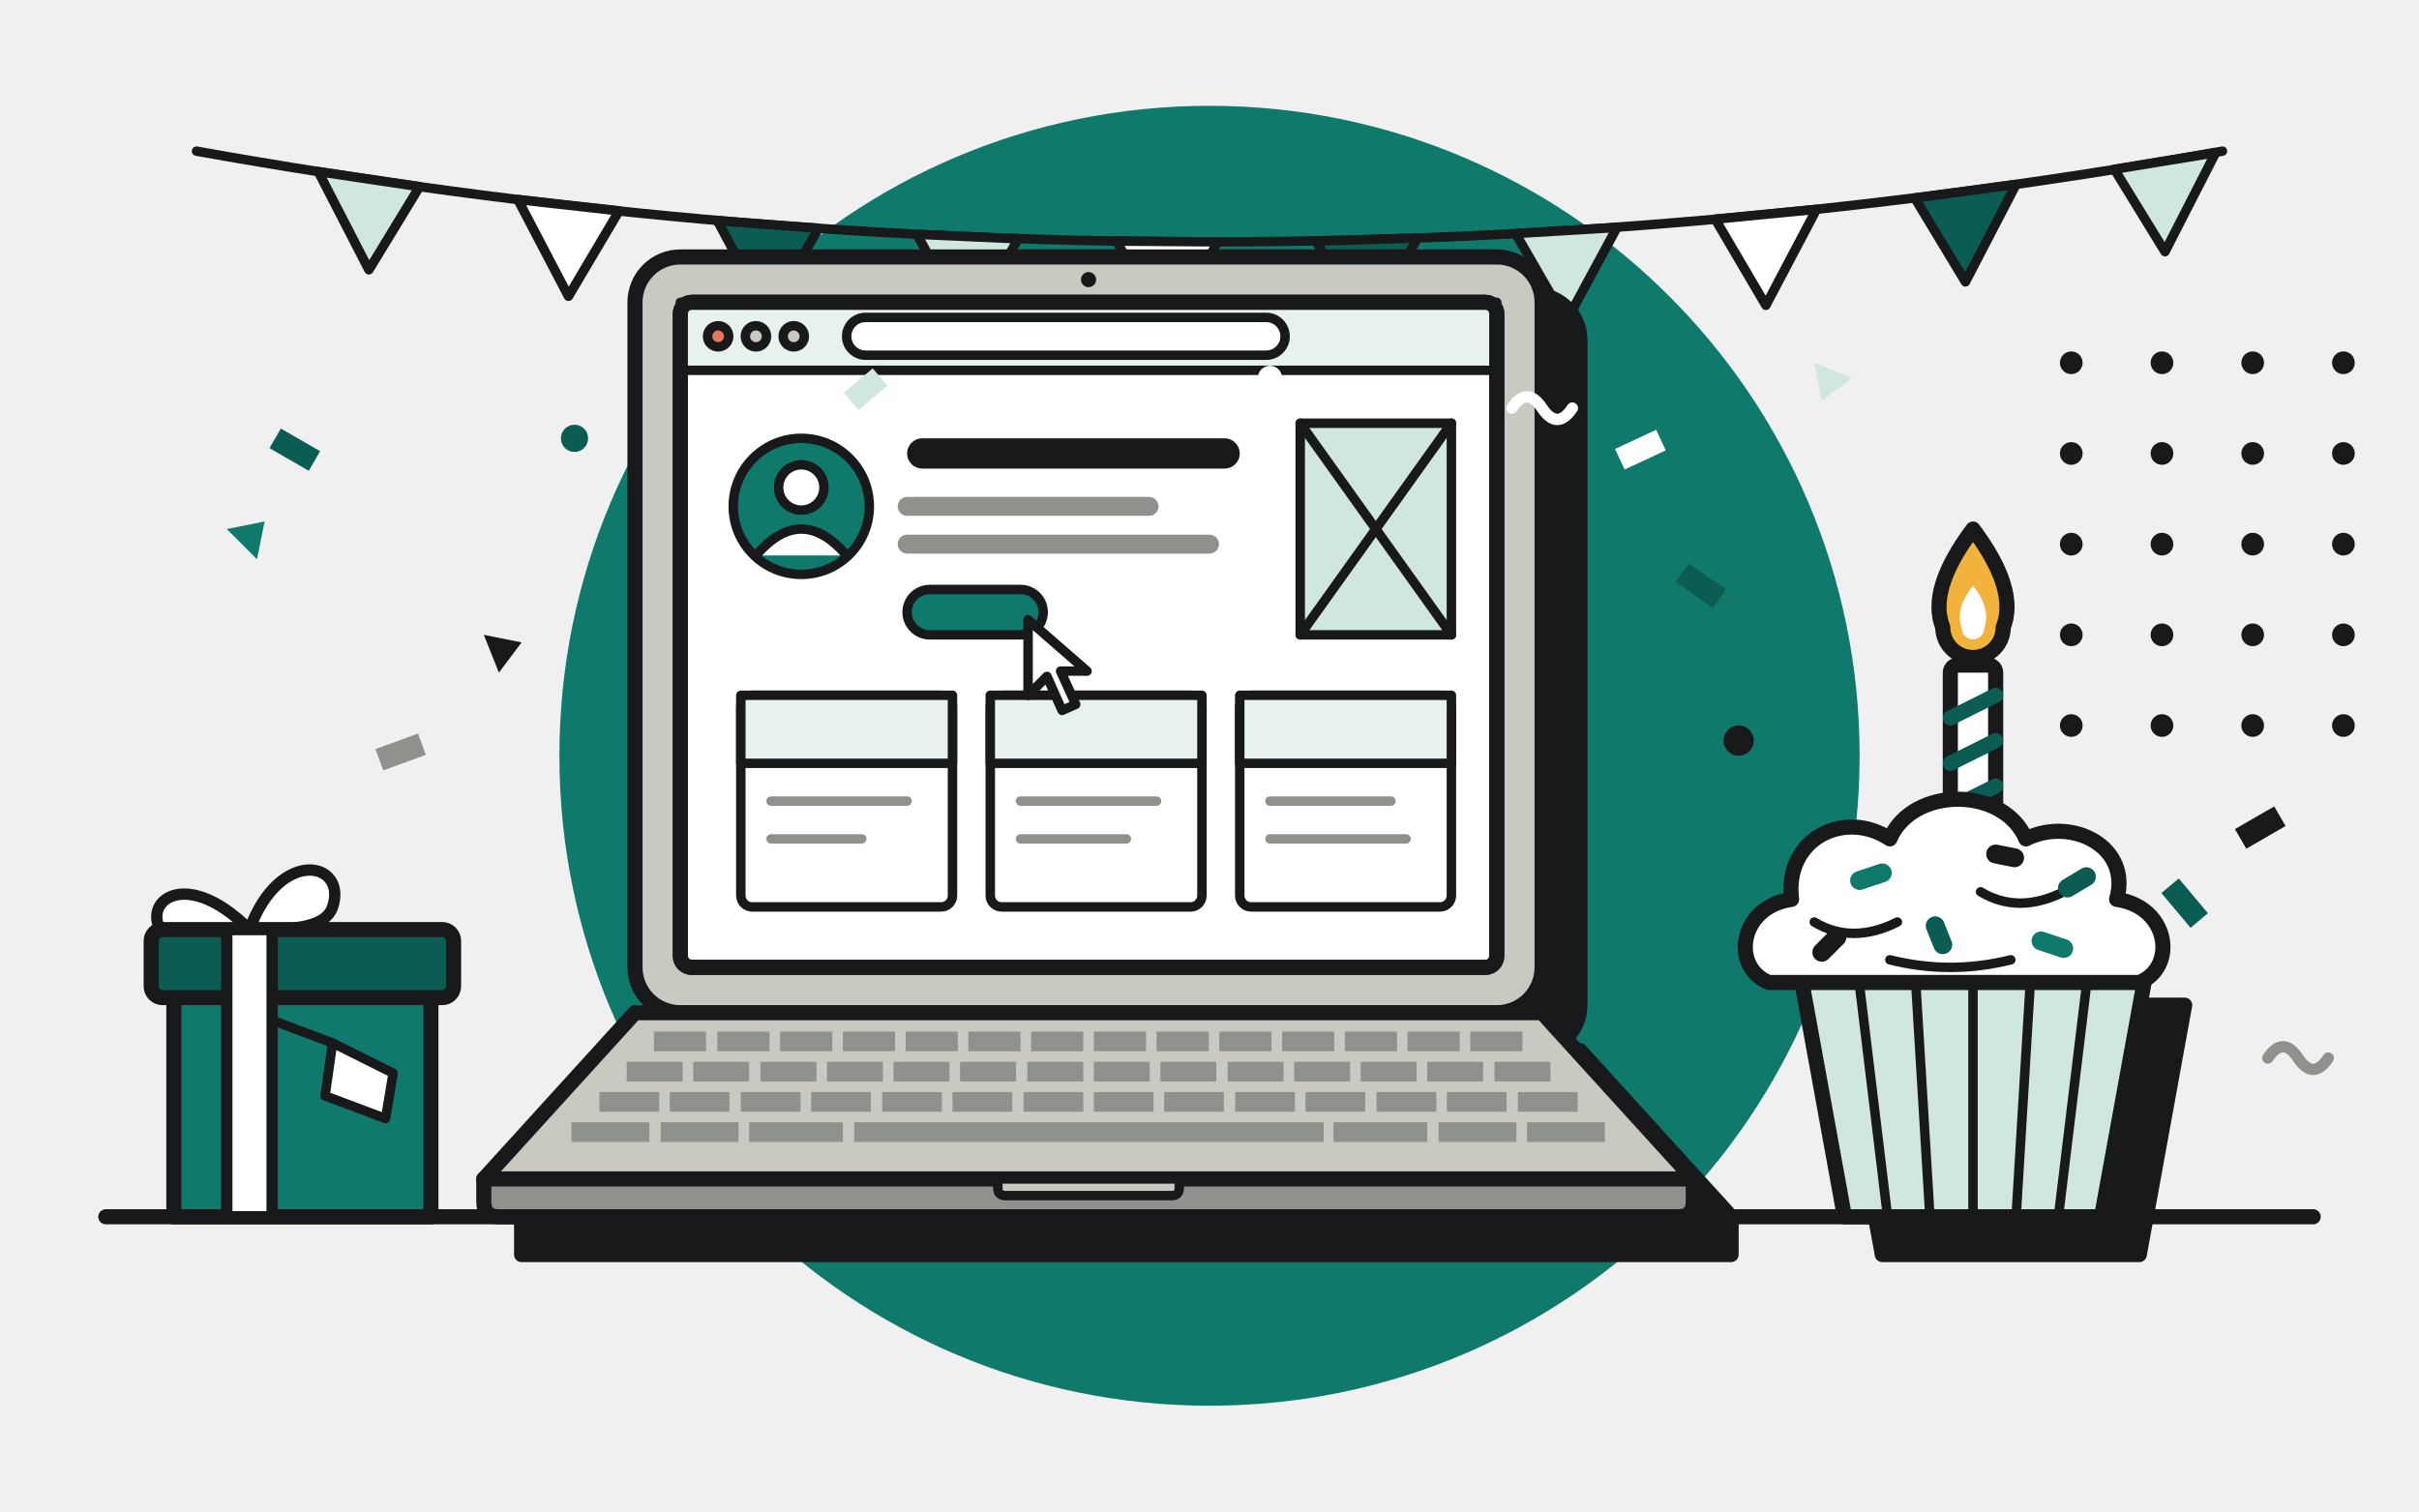
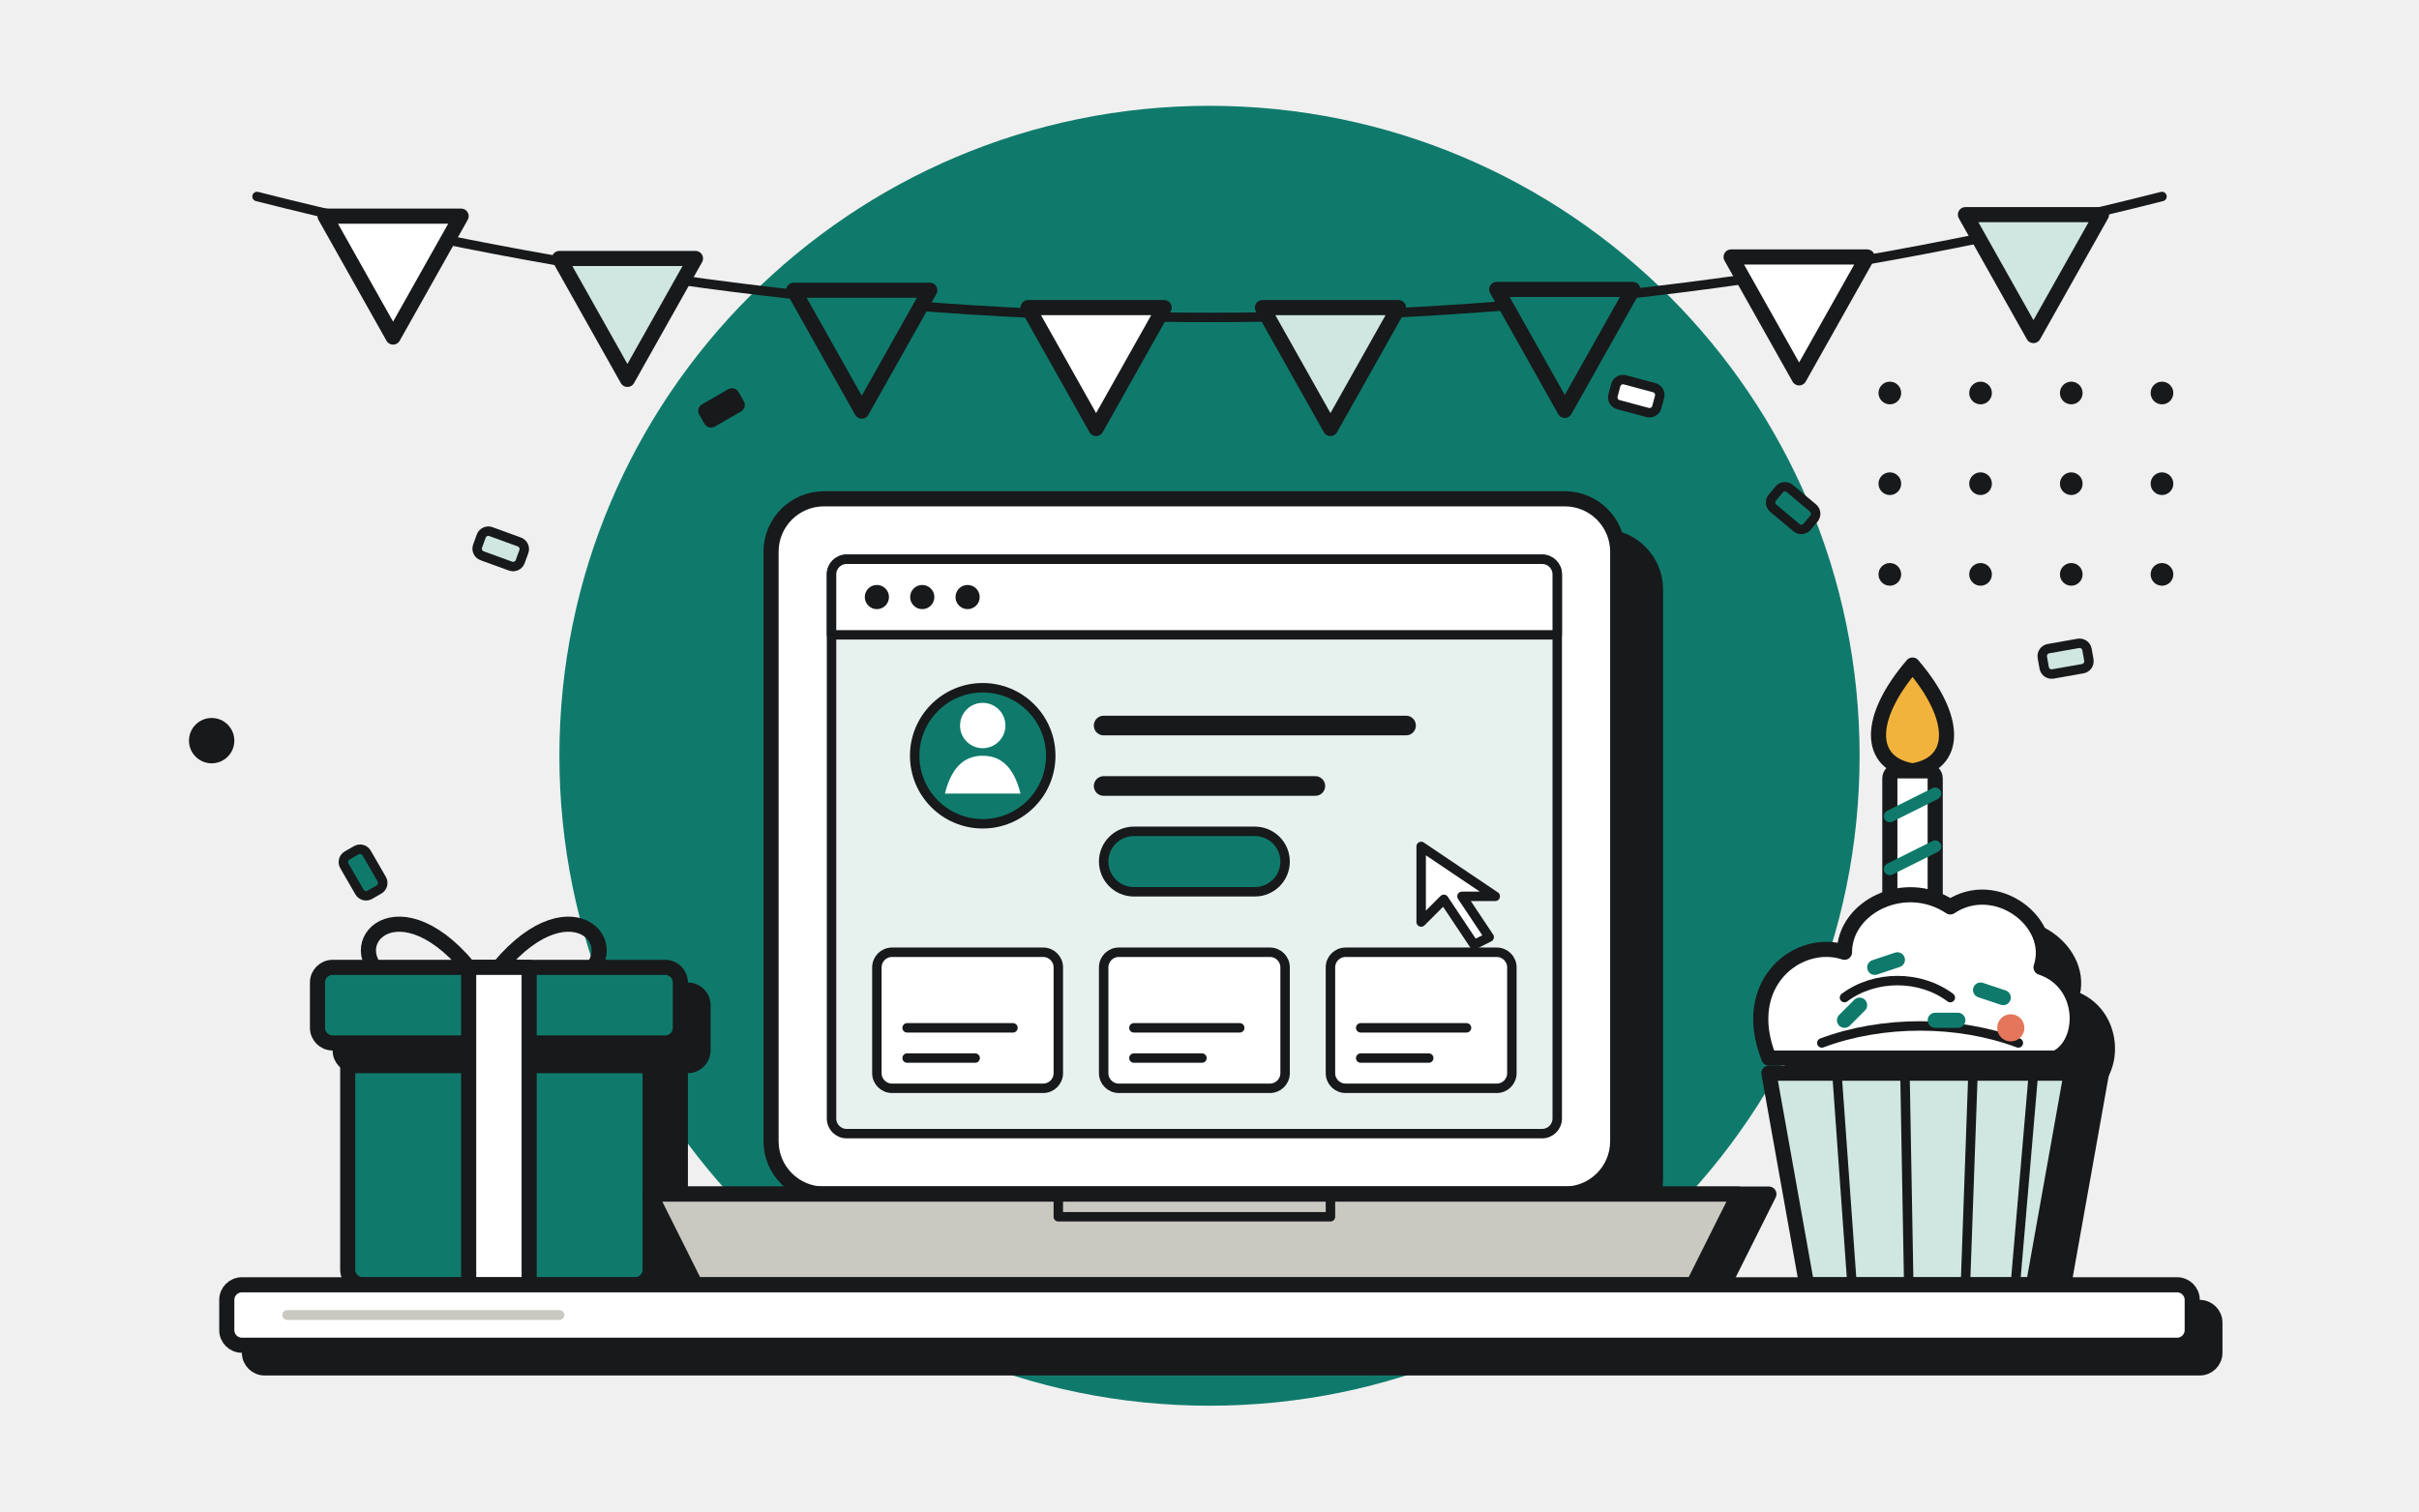
- <svg xmlns="http://www.w3.org/2000/svg" viewBox="0 0 320 200" role="img" aria-labelledby="bb-title">
-   <style>
- .bb-flame{transform-box:fill-box;transform-origin:50% 100%;animation:bb-flick 1.6s ease-in-out infinite}
- .bb-c1,.bb-c2{animation:bb-fall 9s linear infinite}
- .bb-c2{animation-delay:-4.5s}
- .bb-cur{animation:bb-cur 6s ease-in-out infinite}
- @keyframes bb-flick{0%,100%{transform:scale(1,1) rotate(0)}25%{transform:scale(.94,1.06) rotate(-3deg)}50%{transform:scale(1.04,.92) rotate(2deg)}75%{transform:scale(.97,1.04) rotate(-1deg)}}
- @keyframes bb-fall{0%{transform:translate(0,-6px);opacity:0}10%{opacity:1}85%{opacity:1}100%{transform:translate(3px,14px);opacity:0}}
- @keyframes bb-cur{0%,100%{transform:translate(0,0)}40%{transform:translate(-6px,-3px)}60%{transform:translate(-6px,-3px)}}
- @media (prefers-reduced-motion:reduce){*{animation:none!important}}
- </style>
-   <path d="M274 48h0M286 48h0M298 48h0M310 48h0M274 60h0M286 60h0M298 60h0M310 60h0M274 72h0M286 72h0M298 72h0M310 72h0M274 84h0M286 84h0M298 84h0M310 84h0M274 96h0M286 96h0M298 96h0M310 96h0" stroke="#17191B" stroke-width="3" stroke-linecap="round" />
+ <svg xmlns="http://www.w3.org/2000/svg" viewBox="0 0 320 200" role="img" aria-labelledby="bbd-t">
+   <style>.bbd-k{stroke:#17191B;stroke-width:2;stroke-linejoin:round;stroke-linecap:round}.bbd-d{stroke:#17191B;stroke-width:1.25;stroke-linejoin:round;stroke-linecap:round}.bbd-flame{transform-box:fill-box;transform-origin:50% 100%;animation:bbd-flame 1.6s ease-in-out infinite alternate}@keyframes bbd-flame{from{transform:scale(1) rotate(-4deg)}to{transform:scale(.88,1.08) rotate(4deg)}}.bbd-c{animation:bbd-fall 9s ease-in-out infinite}.bbd-c1{animation-delay:-4.5s}@keyframes bbd-fall{0%{transform:translateY(0);opacity:1}80%{transform:translateY(16px);opacity:1}100%{transform:translateY(20px);opacity:0}}.bbd-cur{animation:bbd-cur 6s ease-in-out infinite}@keyframes bbd-cur{0%,100%{transform:translate(0,0)}40%,60%{transform:translate(-22px,-6px)}}.bbd-gift{transform-box:view-box;transform-origin:66px 170px;animation:bbd-hop 5s ease-in-out infinite}@keyframes bbd-hop{0%,70%,100%{transform:translateY(0)}76%{transform:translateY(-4px)}82%{transform:translateY(0)}86%{transform:translateY(-2px)}90%{transform:translateY(0)}}@media (prefers-reduced-motion:reduce){*{animation:none!important}}</style>
  <circle cx="160" cy="100" r="86" fill="#0F7A6C" />
-   <g stroke="#17191B" stroke-width="2" stroke-linejoin="round" stroke-linecap="round">
-     <path d="M26 20Q160 44 294 20" stroke-width="1.25" fill="none" />
-     <path d="M42.1 22.7L55.5 24.7L48.8 35.7z" fill="#CFE6E1" stroke-width="1.25" />
-     <path d="M68.5 26.4L81.9 27.9L75.2 39.2z" fill="#FFFFFF" stroke-width="1.25" />
-     <path d="M94.9 29.2L108.3 30.2L101.6 41.7z" fill="#0B5C52" stroke-width="1.25" />
-     <path d="M121.3 31L134.7 31.6L128 43.3z" fill="#CFE6E1" stroke-width="1.25" />
-     <path d="M147.7 31.9L161.1 32L154.4 43.9z" fill="#FFFFFF" stroke-width="1.25" />
-     <path d="M174.1 31.9L187.5 31.5L180.8 43.7z" fill="#0B5C52" stroke-width="1.25" />
-     <path d="M200.5 30.9L213.9 30.1L207.2 42.5z" fill="#CFE6E1" stroke-width="1.25" />
-     <path d="M226.9 29L240.3 27.7L233.6 40.4z" fill="#FFFFFF" stroke-width="1.25" />
-     <path d="M253.3 26.2L266.7 24.4L260 37.3z" fill="#0B5C52" stroke-width="1.25" />
-     <path d="M279.7 22.4L293.1 20.2L286.4 33.3z" fill="#CFE6E1" stroke-width="1.25" />
-     <path d="M14 161h292" fill="none" />
-     <path d="M33 123c-9-9-15-3-11 1 3 2 8 1 11-1zM33 123c4-11 13-9 11-3-1 3-6 3-11 3z" fill="#FFFFFF" stroke-width="1.5" />
-     <rect x="23" y="131" width="34" height="30" fill="#0F7A6C" />
-     <rect x="20" y="123" width="40" height="9" rx="1.5" fill="#0B5C52" />
-     <path d="M30 123h6v38h-6z" fill="#FFFFFF" stroke-width="1.5" />
-     <path d="M44 138l8 4-1 6-8-3z" fill="#FFFFFF" stroke-width="1.25" />
-     <path d="M44 138l-8-3" stroke-width="1.25" fill="none" />
-     <rect x="89" y="39" width="120" height="100" rx="6" fill="#17191B" />
-     <path d="M89 139h120l20 22v5H69v-5z" fill="#17191B" />
-     <rect x="84" y="34" width="120" height="100" rx="6" fill="#C9C8C1" />
-     <circle cx="144" cy="37" r="1" fill="#17191B" stroke="none" />
-     <rect x="90" y="40" width="108" height="88" rx="1.5" fill="#FFFFFF" />
-     <g stroke-width="1.25">
-       <path d="M90 40h108v9H90z" fill="#E7F2EF" />
-       <circle cx="95" cy="44.5" r="1.4" fill="#E4775B" />
-       <circle cx="100" cy="44.5" r="1.4" fill="#C9C8C1" />
-       <circle cx="105" cy="44.5" r="1.4" fill="#C9C8C1" />
-       <rect x="112" y="42" width="58" height="5" rx="2.5" fill="#FFFFFF" />
-       <circle cx="106" cy="67" r="9" fill="#0F7A6C" />
-       <path d="M100 73.5q6-7 12 0" fill="#FFFFFF" />
-       <circle cx="106" cy="64.5" r="3" fill="#FFFFFF" />
-       <rect x="120" y="58" width="44" height="4" rx="2" fill="#17191B" stroke="none" />
-       <path d="M120 67h32M120 72h40" stroke="#8F918C" stroke-width="2.5" />
-       <rect x="120" y="78" width="18" height="6" rx="3" fill="#0F7A6C" />
-       <rect x="172" y="56" width="20" height="28" fill="#CFE6E1" />
-       <path d="M172 56l20 28M192 56l-20 28" fill="none" />
-       <rect x="98" y="92" width="28" height="28" rx="1.5" fill="#FFFFFF" />
-       <path d="M98 92h28v9H98z" fill="#E7F2EF" />
-       <path d="M102 106h18M102 111h12" stroke="#8F918C" fill="none" />
-       <rect x="131" y="92" width="28" height="28" rx="1.5" fill="#FFFFFF" />
-       <path d="M131 92h28v9h-28z" fill="#E7F2EF" />
-       <path d="M135 106h18M135 111h14" stroke="#8F918C" fill="none" />
-       <rect x="164" y="92" width="28" height="28" rx="1.5" fill="#FFFFFF" />
-       <path d="M164 92h28v9h-28z" fill="#E7F2EF" />
-       <path d="M168 106h16M168 111h18" stroke="#8F918C" fill="none" />
-       <path class="bb-cur" d="M136 82v10l2.5-2.5 2 4.5 1.8-.8-2-4.4h3.5z" fill="#FFFFFF" />
-     </g>
-     <rect x="90" y="40" width="108" height="88" rx="1.5" fill="none" />
-     <path d="M84 134h120l20 22H64z" fill="#C9C8C1" />
-     <path d="M86.5 136.5h6.9v2.6h-6.9zM94.9 136.5h6.9v2.6h-6.9zM103.2 136.5h6.9v2.6h-6.9zM111.5 136.5h6.9v2.6h-6.9zM119.8 136.5h6.9v2.6h-6.9zM128.1 136.5h6.9v2.6h-6.9zM136.4 136.5h6.9v2.6h-6.9zM144.7 136.5h6.9v2.6h-6.9zM153 136.5h6.9v2.6h-6.9zM161.3 136.5h6.9v2.6h-6.9zM169.6 136.5h6.9v2.6h-6.9zM177.9 136.5h6.9v2.6h-6.9zM186.2 136.5h6.9v2.6h-6.9zM194.5 136.5h6.9v2.6h-6.9zM82.9 140.5h7.4v2.6h-7.4zM91.7 140.5h7.4v2.6h-7.4zM100.6 140.5h7.4v2.6h-7.4zM109.4 140.5h7.4v2.6h-7.4zM118.2 140.5h7.4v2.6h-7.4zM127 140.5h7.4v2.6h-7.4zM135.9 140.5h7.4v2.6h-7.4zM144.7 140.5h7.4v2.6h-7.4zM153.5 140.5h7.4v2.6h-7.4zM162.4 140.5h7.4v2.6h-7.4zM171.2 140.5h7.4v2.6h-7.4zM180 140.5h7.4v2.6h-7.4zM188.8 140.5h7.4v2.6h-7.4zM197.7 140.5h7.4v2.6h-7.4zM79.3 144.5h7.9v2.6h-7.9zM88.6 144.5h7.9v2.6h-7.9zM98 144.5h7.9v2.6h-7.9zM107.3 144.5h7.9v2.6h-7.9zM116.7 144.5h7.9v2.6h-7.9zM126 144.5h7.9v2.6h-7.9zM135.4 144.5h7.9v2.6h-7.9zM144.7 144.5h7.9v2.6h-7.9zM154 144.5h7.9v2.6h-7.9zM163.4 144.5h7.9v2.6h-7.9zM172.7 144.5h7.9v2.6h-7.9zM182.1 144.5h7.9v2.6h-7.9zM191.4 144.5h7.9v2.6h-7.9zM200.8 144.5h7.9v2.6h-7.9zM75.6 148.5h10.3v2.6h-10.3zM87.4 148.5h10.3v2.6h-10.3zM99.1 148.5h12.4v2.6h-12.4zM113 148.5h62.1v2.6h-62.1zM176.4 148.5h12.4v2.6h-12.4zM190.3 148.5h10.3v2.6h-10.3zM202 148.5h10.3v2.6h-10.3z" fill="#8F918C" stroke="none" />
-     <path d="M64 156h160v3q0 2-2 2H66q-2 0-2-2z" fill="#8F918C" />
-     <path d="M132 156h24v1.2q0 1-1 1h-22q-1 0-1-1z" fill="#C9C8C1" stroke-width="1.25" />
-     <path d="M243 133h46l-6 33h-34z" fill="#17191B" />
-     <rect x="258" y="88" width="6" height="24" rx="1" fill="#FFFFFF" />
-     <path d="M258 95l6-3M258 101l6-3M258 107l6-3" stroke="#0B5C52" fill="none" />
-     <path d="M261 88v-4" stroke-width="1.5" fill="none" />
-     <g class="bb-flame">
-       <path d="M261 70q6 8 4 13a4 4 0 0 1-8 0q-2-5 4-13z" fill="#F2B33D" />
-       <path d="M261 77.5q2.4 3 1.5 5.6a1.5 1.5 0 0 1-3 0q-.9-2.6 1.5-5.6z" fill="#FFFFFF" stroke="none" />
-     </g>
-     <path d="M238 128h46l-6 33h-34z" fill="#CFE6E1" />
-     <path d="M245.7 128l4 33M253.3 128l2 33M261 128v33M268.7 128l-2 33M276.3 128l-4 33" stroke-width="1.25" fill="none" />
-     <path d="M234 130c-5-2-4-10 3-11-1-8 7-12 13-8 3-7 15-7 18 0 6-3 14 1 12 8 7 1 8 9 3 11z" fill="#FFFFFF" />
-     <path d="M240 122q5 3 11 0M262 118q5 3 11 0M250 127q8 2 16 0" stroke-width="1.25" fill="none" />
-     <path d="M246 116.5l3-1M270 124.5l3 1" stroke="#0F7A6C" stroke-width="2.5" fill="none" />
-     <path d="M256 122.5l1 2.5M276 116l-2.5 1.5" stroke="#0B5C52" stroke-width="2.5" fill="none" />
-     <path d="M241 126l2-2M264 113l2.5.5" stroke="#17191B" stroke-width="2.5" fill="none" />
+   <path d="M248.5 52a1.5 1.5 0 1 0 3 0a1.5 1.5 0 1 0 -3 0M260.5 52a1.5 1.5 0 1 0 3 0a1.5 1.5 0 1 0 -3 0M272.5 52a1.5 1.5 0 1 0 3 0a1.5 1.5 0 1 0 -3 0M284.5 52a1.5 1.5 0 1 0 3 0a1.5 1.5 0 1 0 -3 0M248.5 64a1.5 1.5 0 1 0 3 0a1.5 1.5 0 1 0 -3 0M260.5 64a1.5 1.5 0 1 0 3 0a1.5 1.5 0 1 0 -3 0M272.5 64a1.5 1.5 0 1 0 3 0a1.5 1.5 0 1 0 -3 0M284.5 64a1.5 1.5 0 1 0 3 0a1.5 1.5 0 1 0 -3 0M248.5 76a1.5 1.5 0 1 0 3 0a1.5 1.5 0 1 0 -3 0M260.5 76a1.5 1.5 0 1 0 3 0a1.5 1.5 0 1 0 -3 0M272.5 76a1.5 1.5 0 1 0 3 0a1.5 1.5 0 1 0 -3 0M284.5 76a1.5 1.5 0 1 0 3 0a1.5 1.5 0 1 0 -3 0" fill="#17191B" />
+   <circle cx="28" cy="98" r="3" fill="#17191B" />
+   <path d="M34 26Q160 58 286 26" fill="none" class="bbd-d" />
+   <path d="M43 28.6L61 28.6L52 44.6Z" fill="#FFFFFF" class="bbd-k" />
+   <path d="M74 34.2L92 34.2L83 50.2Z" fill="#CFE6E1" class="bbd-k" />
+   <path d="M105 38.4L123 38.4L114 54.4Z" fill="#0F7A6C" class="bbd-k" />
+   <path d="M136 40.7L154 40.7L145 56.7Z" fill="#FFFFFF" class="bbd-k" />
+   <path d="M167 40.7L185 40.7L176 56.7Z" fill="#CFE6E1" class="bbd-k" />
+   <path d="M198 38.3L216 38.3L207 54.3Z" fill="#0F7A6C" class="bbd-k" />
+   <path d="M229 34L247 34L238 50Z" fill="#FFFFFF" class="bbd-k" />
+   <path d="M260 28.4L278 28.4L269 44.4Z" fill="#CFE6E1" class="bbd-k" />
+   <g class="bbd-c bbd-c0">
+     <rect x="64" y="70" width="6" height="3.4" rx="1" fill="#CFE6E1" class="bbd-d" transform="rotate(20 64 70)" />
  </g>
-   <g class="bb-c1" stroke="none">
-     <rect x="36" y="58" width="6" height="3" transform="rotate(30 39 59.5)" fill="#0B5C52" />
-     <path d="M64 84l5 1-3 4z" fill="#17191B" />
-     <rect x="214" y="58" width="6" height="3" transform="rotate(-25 217 59.5)" fill="#FFFFFF" />
-     <circle cx="230" cy="98" r="2" fill="#17191B" />
-     <rect x="286" y="118" width="6" height="3" transform="rotate(50 289 119.5)" fill="#0B5C52" />
-     <rect x="112" y="50" width="5" height="3" transform="rotate(-40 114.5 51.5)" fill="#CFE6E1" />
-     <path d="M300 140q2-3 4 0t4 0" stroke="#8F918C" stroke-width="1.5" fill="none" stroke-linecap="round" />
+   <g class="bbd-c bbd-c1">
+     <rect x="92" y="54" width="6" height="3.4" rx="1" fill="#17191B" transform="rotate(-30 92 54)" />
  </g>
-   <g class="bb-c2" stroke="none">
-     <rect x="50" y="98" width="6" height="3" transform="rotate(-20 53 99.5)" fill="#8F918C" />
-     <path d="M30 70l5-1-1 5z" fill="#0F7A6C" />
-     <rect x="222" y="76" width="6" height="3" transform="rotate(35 225 77.5)" fill="#0B5C52" />
-     <circle cx="76" cy="58" r="1.8" fill="#0B5C52" />
-     <path d="M240 48l5 2-4 3z" fill="#CFE6E1" />
-     <rect x="296" y="108" width="6" height="3" transform="rotate(-30 299 109.5)" fill="#17191B" />
-     <path d="M200 54q2-3 4 0t4 0" stroke="#FFFFFF" stroke-width="1.5" fill="none" stroke-linecap="round" />
-     <circle cx="168" cy="50" r="1.6" fill="#FFFFFF" />
+   <g class="bbd-c bbd-c0">
+     <rect x="236" y="64" width="6" height="3.4" rx="1" fill="#0F7A6C" class="bbd-d" transform="rotate(40 236 64)" />
  </g>
+   <g class="bbd-c bbd-c1">
+     <rect x="270" y="86" width="6" height="3.4" rx="1" fill="#CFE6E1" class="bbd-d" transform="rotate(-10 270 86)" />
+   </g>
+   <g class="bbd-c bbd-c0">
+     <rect x="214" y="50" width="6" height="3.4" rx="1" fill="#FFFFFF" class="bbd-d" transform="rotate(15 214 50)" />
+   </g>
+   <g class="bbd-c bbd-c1">
+     <rect x="48" y="112" width="6" height="3.4" rx="1" fill="#0F7A6C" class="bbd-d" transform="rotate(60 48 112)" />
+   </g>
+   <g class="bbd-gift">
+     <path d="M62 128c-10 -12 -18 -2 -10 2M66 128c10 -12 18 -2 10 2" fill="none" class="bbd-k" />
+     <rect x="50" y="140" width="40" height="34" rx="2" fill="#17191B" class="bbd-k" />
+     <rect x="46" y="136" width="40" height="34" rx="2" fill="#0F7A6C" class="bbd-k" />
+     <rect x="45" y="131" width="48" height="10" rx="2" fill="#17191B" class="bbd-k" />
+     <rect x="42" y="128" width="48" height="10" rx="2" fill="#0F7A6C" class="bbd-k" />
+     <path d="M62 128h8v42h-8Z" fill="#FFFFFF" class="bbd-k" />
+     <path d="M62 128v42M70 128v42" fill="none" class="bbd-d" />
+   </g>
+   <rect x="107" y="71" width="112" height="92" rx="7" fill="#17191B" class="bbd-k" />
+   <rect x="102" y="66" width="112" height="92" rx="7" fill="#FFFFFF" class="bbd-k" />
+   <rect x="110" y="74" width="96" height="76" rx="2" fill="#E7F2EF" class="bbd-d" />
+   <path d="M110 76a2 2 0 0 1 2 -2h92a2 2 0 0 1 2 2v8h-96Z" fill="#FFFFFF" class="bbd-d" />
+   <circle cx="116" cy="79" r="1.6" fill="#17191B" />
+   <circle cx="122" cy="79" r="1.6" fill="#17191B" />
+   <circle cx="128" cy="79" r="1.6" fill="#17191B" />
+   <circle cx="130" cy="100" r="9" fill="#0F7A6C" class="bbd-d" />
+   <path d="M125 105c1 -4 3 -5 5 -5s4 1 5 5" fill="#FFFFFF" />
+   <circle cx="130" cy="96" r="3" fill="#FFFFFF" />
+   <path d="M146 96h40M146 104h28" fill="none" stroke="#17191B" stroke-width="2.6" stroke-linecap="round" />
+   <rect x="146" y="110" width="24" height="8" rx="4" fill="#0F7A6C" class="bbd-d" />
+   <rect x="116" y="126" width="24" height="18" rx="2" fill="#FFFFFF" class="bbd-d" />
+   <path d="M120 136h14M120 140h9" fill="none" class="bbd-d" />
+   <rect x="146" y="126" width="24" height="18" rx="2" fill="#FFFFFF" class="bbd-d" />
+   <path d="M150 136h14M150 140h9" fill="none" class="bbd-d" />
+   <rect x="176" y="126" width="24" height="18" rx="2" fill="#FFFFFF" class="bbd-d" />
+   <path d="M180 136h14M180 140h9" fill="none" class="bbd-d" />
+   <path d="M188 112l0 10l3 -3l4 6l2 -1l-3.6 -5.4h4.4Z" fill="#FFFFFF" class="bbd-d bbd-cur" />
+   <path d="M86 158h144l-6 12h-132Z" fill="#17191B" class="bbd-k" transform="translate(4 0)" />
+   <path d="M86 158h144l-6 12h-132Z" fill="#C9C8C1" class="bbd-k" />
+   <path d="M140 158v3h36v-3" fill="none" class="bbd-d" />
+   <g class="bbd-flame">
+     <path d="M253 88c-6 7 -6 13 0 14c6 -1 6 -7 0 -14Z" fill="#F2B33D" class="bbd-k" />
+   </g>
+   <rect x="250" y="102" width="6" height="22" rx="1" fill="#FFFFFF" class="bbd-k" />
+   <path d="M250 108l6 -3M250 115l6 -3M250 122l6 -3" fill="none" stroke="#0F7A6C" stroke-width="1.6" stroke-linecap="round" stroke-linejoin="round" />
+   <path d="M234 140c-4 -10 4 -16 10 -14c0 -6 8 -10 14 -6c6 -4 14 2 12 8c6 2 6 10 2 12Z" fill="#17191B" class="bbd-k" transform="translate(4 4)" />
+   <path d="M234 140c-4 -10 4 -16 10 -14c0 -6 8 -10 14 -6c6 -4 14 2 12 8c6 2 6 10 2 12Z" fill="#FFFFFF" class="bbd-k" />
+   <path d="M244 132c4 -3 10 -3 14 0M241 138c8 -3 18 -3 26 0" fill="none" class="bbd-d" />
+   <path d="M248 128l3 -1M262 131l3 1M244 135l2 -2M256 135l3 0" fill="none" stroke="#0F7A6C" stroke-width="2" stroke-linecap="round" stroke-linejoin="round" />
+   <circle cx="266" cy="136" r="1.8" fill="#E4775B" />
+   <path d="M234 142h40l-5 28h-30Z" fill="#17191B" class="bbd-k" transform="translate(4 0)" />
+   <path d="M234 142h40l-5 28h-30Z" fill="#CFE6E1" class="bbd-k" />
+   <path d="M243 142l2 28M252 142l0.5 28M261 142l-1 28M269 142l-2.4 28" fill="none" class="bbd-d" />
+   <rect x="33" y="173" width="260" height="8" rx="2" fill="#17191B" class="bbd-k" />
+   <rect x="30" y="170" width="260" height="8" rx="2" fill="#FFFFFF" class="bbd-k" />
+   <path d="M38 174h36" fill="none" stroke="#C9C8C1" stroke-width="1.3" stroke-linecap="round" stroke-linejoin="round" />
</svg>
